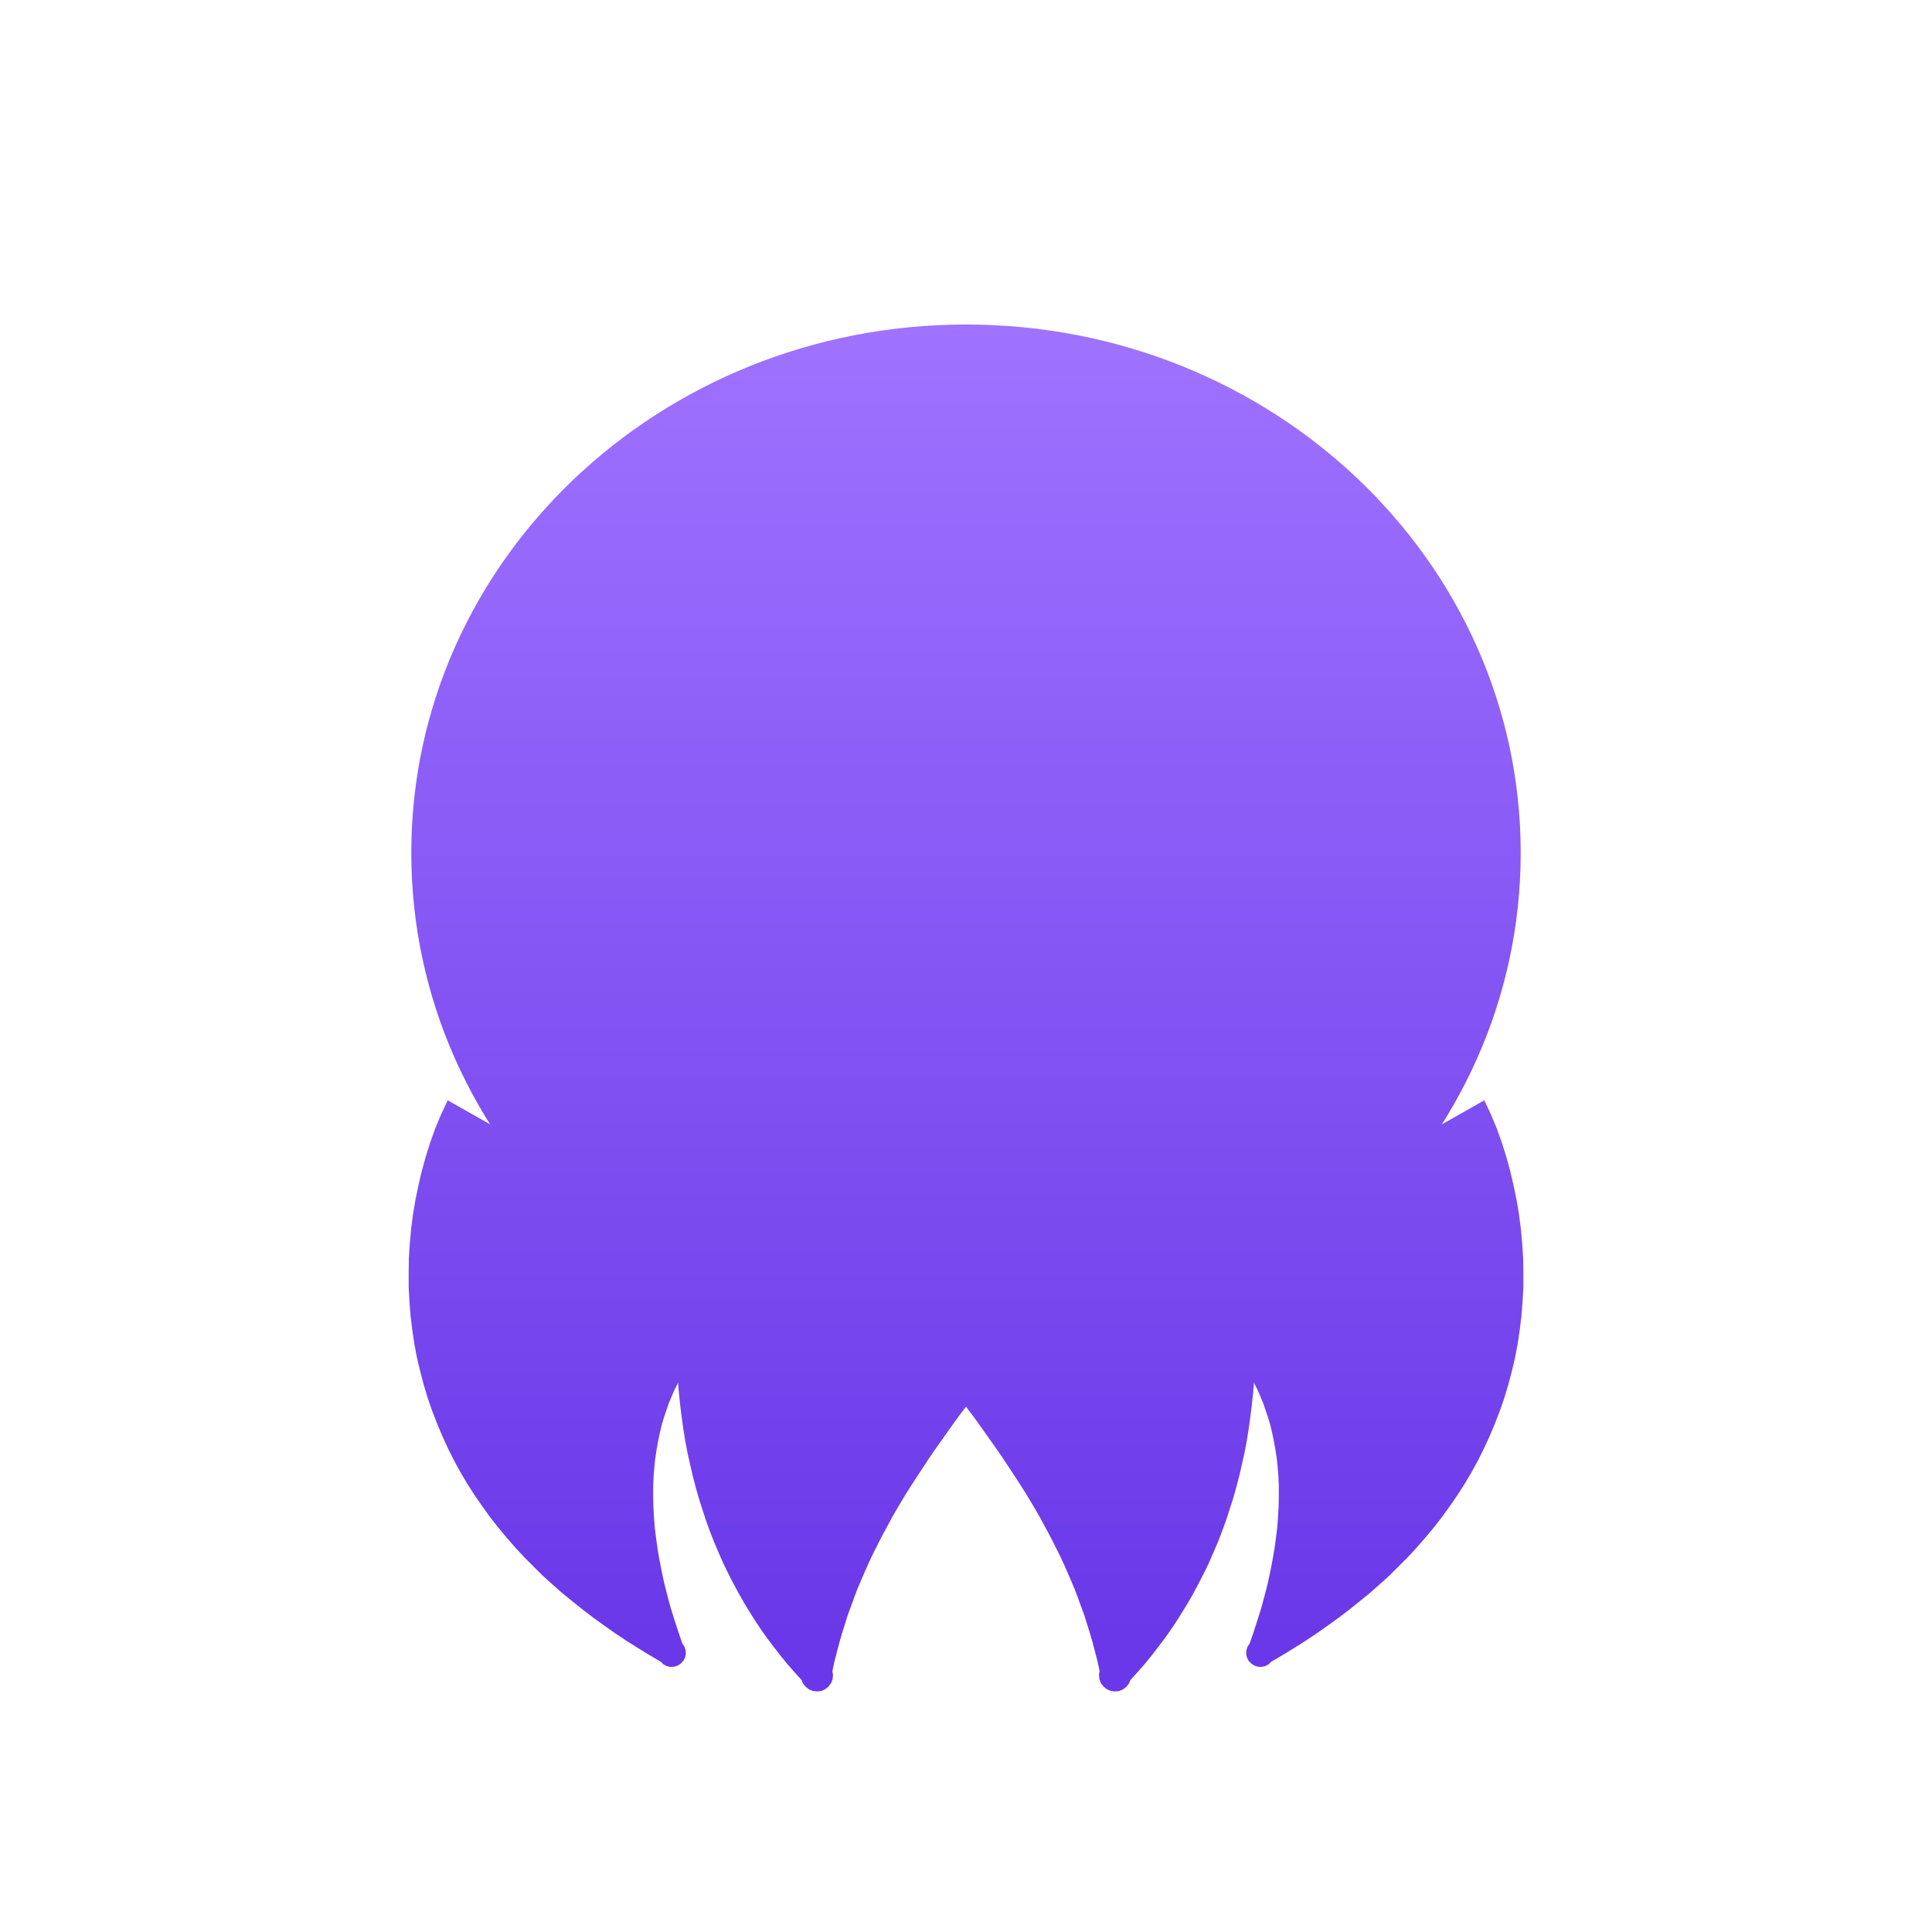
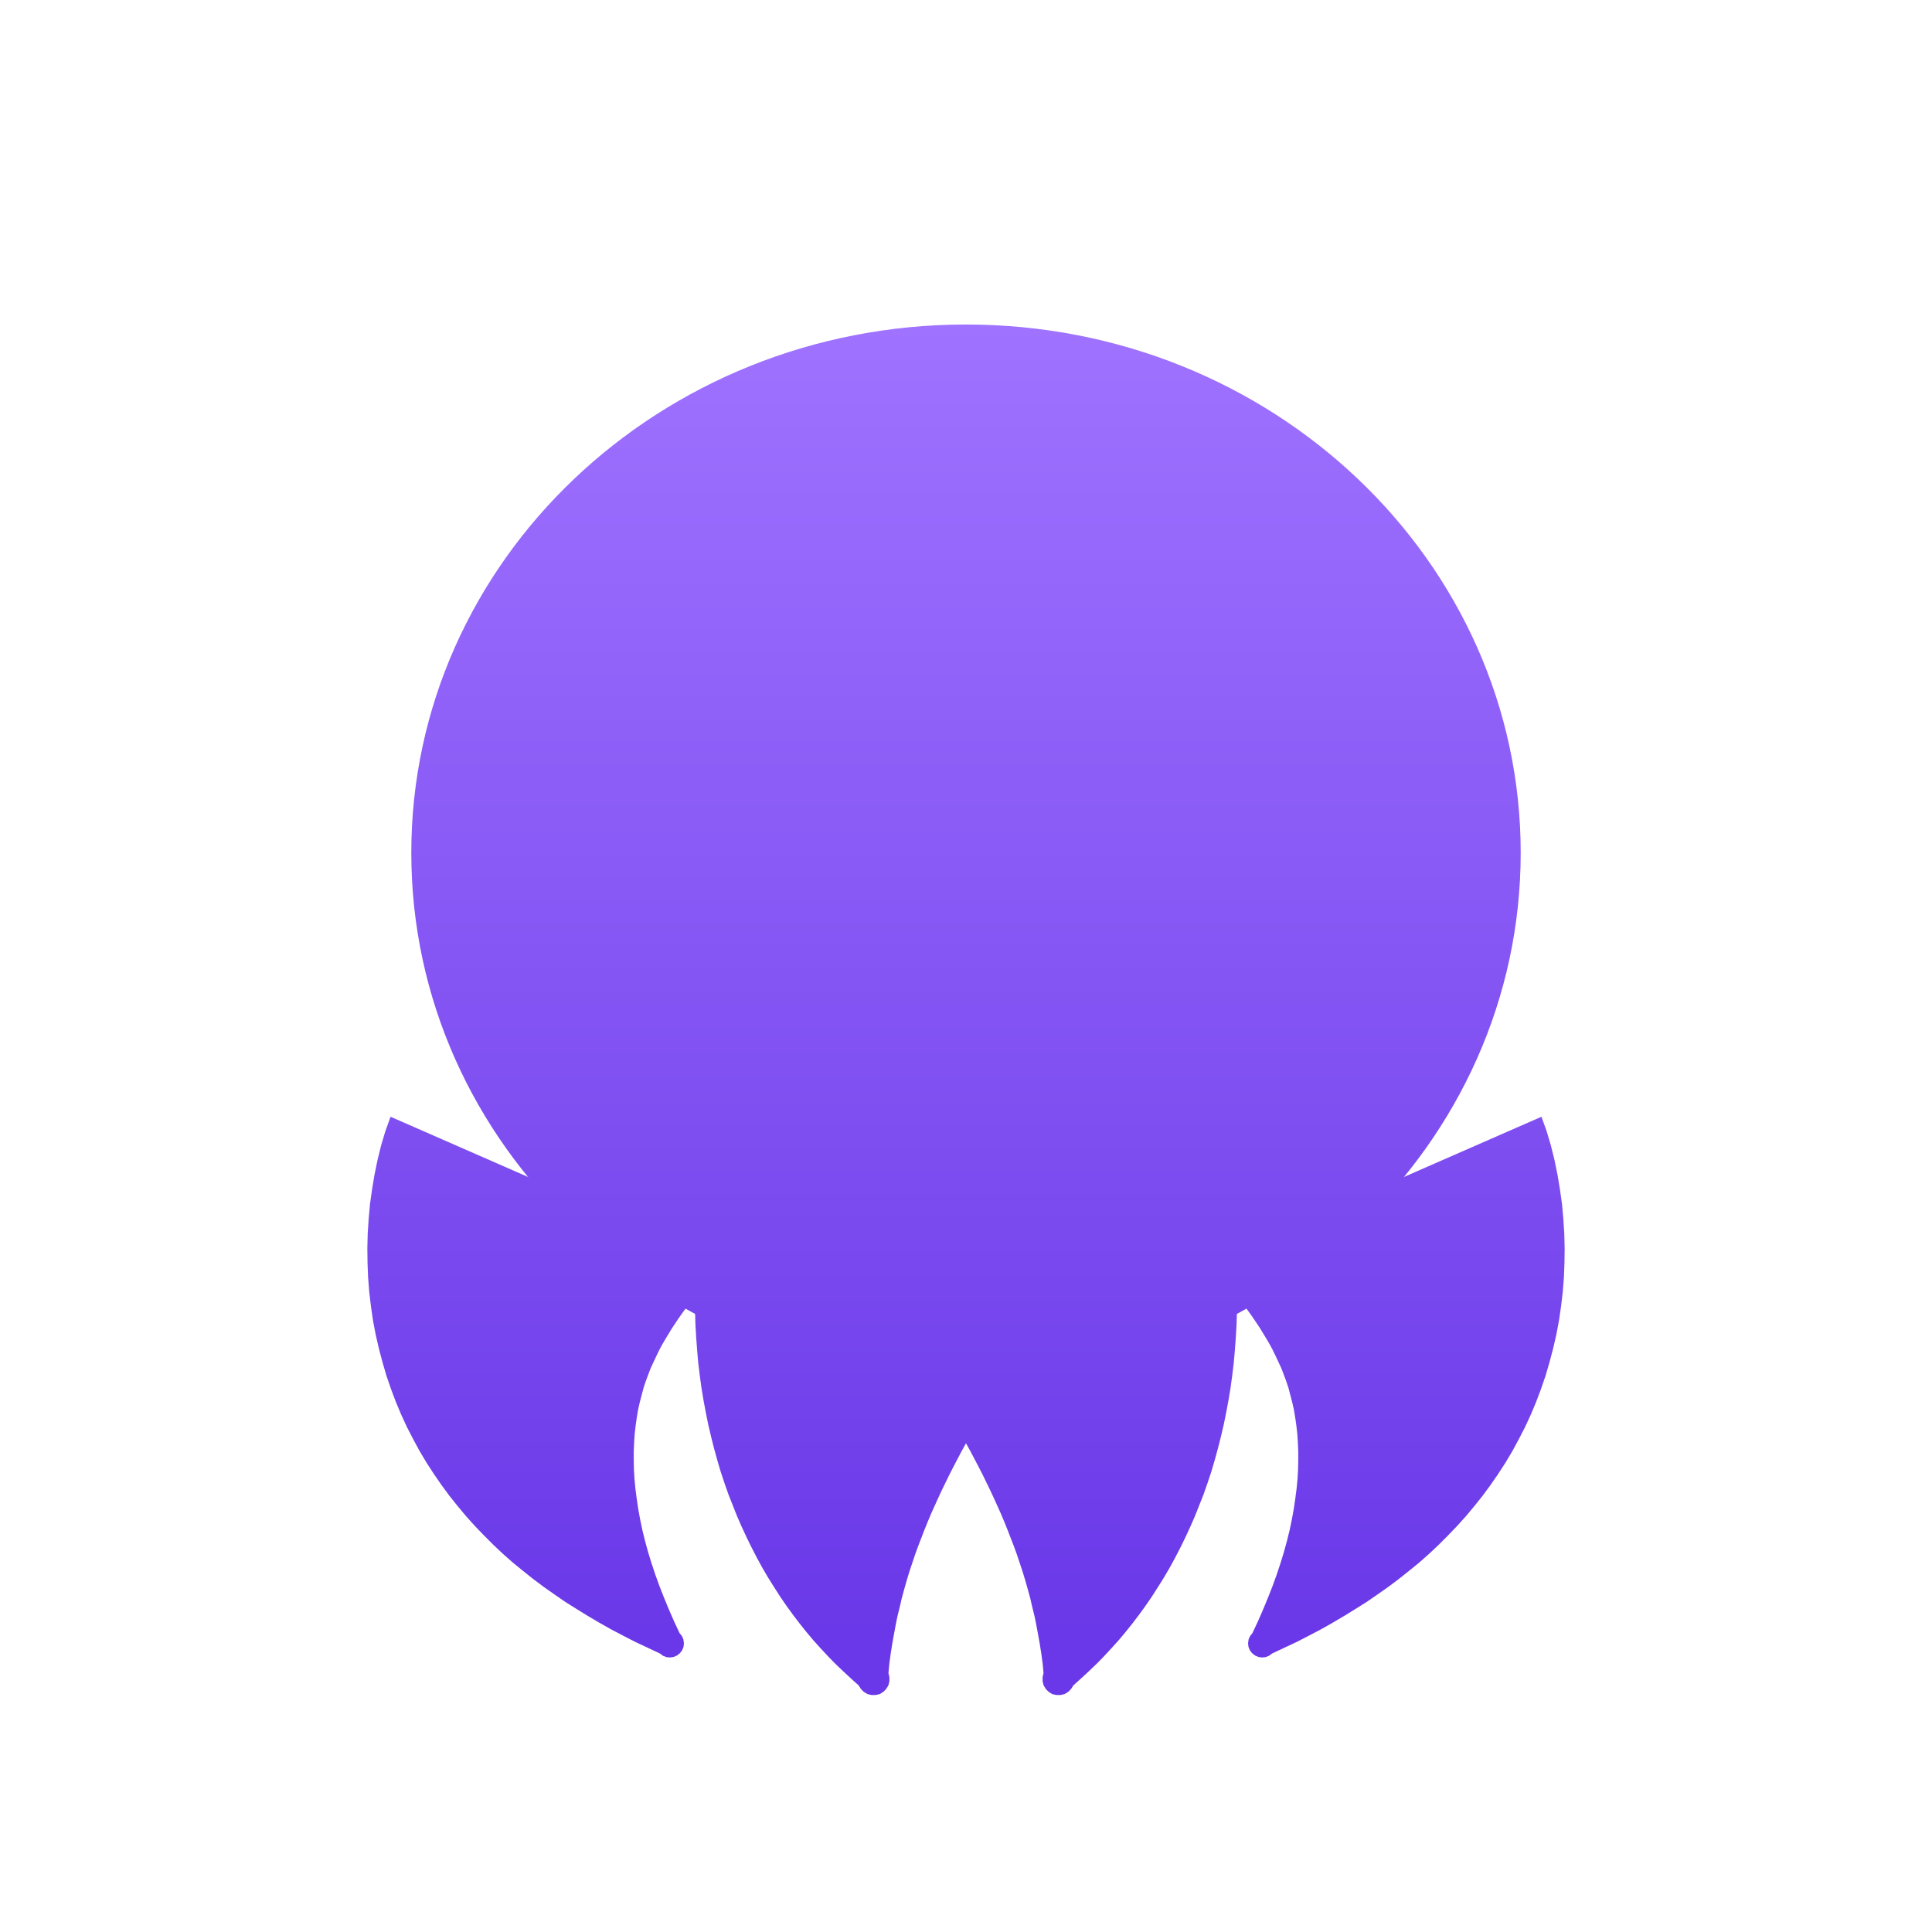
<svg xmlns="http://www.w3.org/2000/svg" viewBox="0 0 1024 1024">
  <defs>
    <linearGradient id="pg-prim4" gradientUnits="userSpaceOnUse" x1="512" y1="172" x2="512" y2="866">
      <stop offset="0" stop-color="#9F72FF" />
      <stop offset="1" stop-color="#6A38E8" />
    </linearGradient>
  </defs>
  <ellipse cx="512" cy="452" rx="294" ry="280" fill="url(#pg-prim4)" />
-   <path fill="url(#pg-prim4)" d="M 237.3 583.2 L 233.9 590.4 L 230.8 597.8 L 228.1 605.3 L 225.7 612.9 L 223.6 620.5 L 221.8 628.2 L 220.2 635.9 L 218.9 643.6 L 217.9 651.4 L 217.2 659.1 L 216.7 666.8 L 216.6 674.5 L 216.6 682.2 L 217.0 689.8 L 217.6 697.4 L 218.5 704.8 L 219.6 712.3 L 221.0 719.6 L 222.7 726.8 L 224.6 734.0 L 226.7 741.0 L 229.1 747.9 L 231.7 754.6 L 234.5 761.3 L 237.5 767.8 L 240.7 774.2 L 244.1 780.4 L 247.7 786.5 L 251.5 792.4 L 255.5 798.2 L 259.6 803.9 L 263.9 809.4 L 268.3 814.7 L 272.9 820.0 L 277.6 825.1 L 282.5 830.0 L 287.4 834.9 L 292.6 839.6 L 297.8 844.2 L 303.2 848.6 L 308.7 853.0 L 314.3 857.3 L 320.0 861.4 L 325.8 865.5 L 331.8 869.5 L 337.8 873.3 L 344.0 877.1 L 350.3 880.8 L 351.7 882.2 L 353.5 883.1 L 355.4 883.5 L 357.3 883.4 L 359.2 882.8 L 360.8 881.7 L 362.2 880.3 L 363.1 878.5 L 363.5 876.6 L 363.4 874.7 L 362.8 872.8 L 361.7 871.2 L 359.4 864.5 L 357.3 858.0 L 355.3 851.6 L 353.6 845.2 L 352.0 838.9 L 350.7 832.8 L 349.5 826.7 L 348.5 820.8 L 347.7 815.0 L 347.0 809.3 L 346.6 803.7 L 346.3 798.2 L 346.2 792.9 L 346.2 787.7 L 346.4 782.7 L 346.8 777.8 L 347.3 773.0 L 348.0 768.4 L 348.8 763.9 L 349.7 759.6 L 350.7 755.4 L 351.9 751.3 L 353.2 747.5 L 354.5 743.7 L 356.0 740.1 L 357.5 736.6 L 359.2 733.3 L 360.8 730.1 L 362.6 727.0 L 364.4 724.0 L 366.3 721.1 L 368.2 718.3 L 370.1 715.5 L 372.1 712.9 L 374.1 710.3 L 376.2 707.7 L 378.3 705.2 L 380.4 702.8 L 382.6 700.3 L 384.7 697.8 L 386.9 695.4 L 389.2 692.9 L 391.4 690.4 L 393.7 687.8 L 396.0 685.2 L 398.3 682.5 L 400.5 679.7 L 402.7 676.8 Z" />
-   <path fill="url(#pg-prim4)" d="M 378.4 602.2 L 375.7 608.9 L 373.3 615.7 L 371.2 622.5 L 369.3 629.4 L 367.5 636.3 L 365.9 643.2 L 364.5 650.1 L 363.2 657.0 L 362.1 663.9 L 361.2 670.8 L 360.4 677.7 L 359.8 684.5 L 359.3 691.3 L 358.9 698.1 L 358.7 704.9 L 358.6 711.6 L 358.7 718.3 L 358.9 725.0 L 359.3 731.6 L 359.8 738.1 L 360.5 744.6 L 361.3 751.1 L 362.2 757.5 L 363.2 763.8 L 364.4 770.1 L 365.8 776.3 L 367.2 782.4 L 368.8 788.5 L 370.5 794.5 L 372.4 800.4 L 374.3 806.2 L 376.4 812.0 L 378.6 817.6 L 381.0 823.2 L 383.4 828.7 L 386.0 834.0 L 388.7 839.3 L 391.5 844.5 L 394.4 849.6 L 397.4 854.5 L 400.5 859.4 L 403.7 864.2 L 407.0 868.8 L 410.4 873.3 L 413.9 877.8 L 417.4 882.1 L 421.1 886.3 L 424.8 890.4 L 425.7 892.4 L 427.1 894.1 L 428.9 895.5 L 431.0 896.3 L 433.2 896.5 L 435.4 896.2 L 437.4 895.3 L 439.1 893.9 L 440.5 892.1 L 441.3 890.0 L 441.5 887.8 L 441.2 885.6 L 442.3 880.5 L 443.6 875.5 L 444.9 870.5 L 446.3 865.7 L 447.8 860.9 L 449.3 856.1 L 451.0 851.5 L 452.7 846.8 L 454.4 842.3 L 456.3 837.8 L 458.2 833.4 L 460.1 829.1 L 462.1 824.8 L 464.2 820.6 L 466.3 816.4 L 468.5 812.2 L 470.7 808.2 L 472.9 804.1 L 475.2 800.1 L 477.5 796.2 L 479.9 792.2 L 482.3 788.4 L 484.8 784.5 L 487.3 780.7 L 489.8 776.9 L 492.3 773.1 L 494.9 769.3 L 497.5 765.6 L 500.2 761.8 L 502.8 758.1 L 505.5 754.3 L 508.2 750.6 L 511.0 746.9 L 513.8 743.1 L 516.6 739.4 L 519.4 735.6 L 522.2 731.8 L 525.1 728.0 L 527.9 724.2 L 530.8 720.4 L 533.7 716.5 L 536.6 712.6 L 539.5 708.6 L 542.4 704.6 L 545.3 700.5 L 548.2 696.4 L 551.0 692.2 L 553.6 687.8 Z" />
-   <path fill="url(#pg-prim4)" d="M 470.4 687.8 L 473.0 692.2 L 475.8 696.4 L 478.7 700.5 L 481.6 704.6 L 484.5 708.6 L 487.4 712.6 L 490.3 716.5 L 493.2 720.4 L 496.1 724.2 L 498.9 728.0 L 501.8 731.8 L 504.6 735.6 L 507.4 739.4 L 510.2 743.1 L 513.0 746.9 L 515.8 750.6 L 518.5 754.3 L 521.2 758.1 L 523.8 761.8 L 526.5 765.6 L 529.1 769.3 L 531.7 773.1 L 534.2 776.9 L 536.7 780.7 L 539.2 784.5 L 541.7 788.4 L 544.1 792.2 L 546.5 796.2 L 548.8 800.1 L 551.1 804.1 L 553.3 808.2 L 555.5 812.2 L 557.7 816.4 L 559.8 820.6 L 561.9 824.8 L 563.9 829.1 L 565.8 833.4 L 567.7 837.8 L 569.6 842.3 L 571.3 846.8 L 573.0 851.5 L 574.7 856.1 L 576.2 860.9 L 577.7 865.7 L 579.1 870.5 L 580.4 875.5 L 581.7 880.5 L 582.8 885.6 L 582.5 887.8 L 582.7 890.0 L 583.5 892.1 L 584.9 893.9 L 586.6 895.3 L 588.6 896.2 L 590.8 896.5 L 593.0 896.3 L 595.1 895.5 L 596.9 894.1 L 598.3 892.4 L 599.2 890.4 L 602.9 886.3 L 606.6 882.1 L 610.1 877.8 L 613.6 873.3 L 617.0 868.8 L 620.3 864.2 L 623.5 859.4 L 626.6 854.5 L 629.6 849.6 L 632.5 844.5 L 635.3 839.3 L 638.0 834.0 L 640.6 828.7 L 643.0 823.2 L 645.4 817.6 L 647.6 812.0 L 649.7 806.2 L 651.6 800.4 L 653.5 794.5 L 655.2 788.5 L 656.8 782.4 L 658.2 776.3 L 659.6 770.1 L 660.8 763.8 L 661.8 757.5 L 662.7 751.1 L 663.5 744.6 L 664.2 738.1 L 664.7 731.6 L 665.1 725.0 L 665.3 718.3 L 665.4 711.6 L 665.3 704.9 L 665.1 698.1 L 664.7 691.3 L 664.2 684.5 L 663.6 677.7 L 662.8 670.8 L 661.9 663.9 L 660.8 657.0 L 659.5 650.1 L 658.1 643.2 L 656.5 636.3 L 654.7 629.4 L 652.8 622.5 L 650.7 615.7 L 648.3 608.9 L 645.6 602.2 Z" />
-   <path fill="url(#pg-prim4)" d="M 621.3 676.8 L 623.5 679.7 L 625.7 682.5 L 628.0 685.2 L 630.3 687.8 L 632.6 690.4 L 634.8 692.9 L 637.1 695.4 L 639.3 697.8 L 641.4 700.3 L 643.6 702.8 L 645.7 705.2 L 647.8 707.7 L 649.9 710.3 L 651.9 712.9 L 653.9 715.5 L 655.8 718.3 L 657.7 721.1 L 659.6 724.0 L 661.4 727.0 L 663.2 730.1 L 664.8 733.3 L 666.5 736.6 L 668.0 740.1 L 669.5 743.7 L 670.8 747.5 L 672.1 751.3 L 673.3 755.4 L 674.3 759.6 L 675.2 763.9 L 676.0 768.4 L 676.7 773.0 L 677.2 777.8 L 677.6 782.7 L 677.8 787.7 L 677.8 792.9 L 677.7 798.2 L 677.4 803.7 L 677.0 809.3 L 676.3 815.0 L 675.5 820.8 L 674.5 826.7 L 673.3 832.8 L 672.0 838.9 L 670.4 845.2 L 668.7 851.6 L 666.7 858.0 L 664.6 864.5 L 662.3 871.2 L 661.2 872.8 L 660.6 874.7 L 660.5 876.6 L 660.9 878.5 L 661.8 880.3 L 663.2 881.7 L 664.8 882.8 L 666.7 883.4 L 668.6 883.5 L 670.5 883.1 L 672.3 882.2 L 673.7 880.8 L 680.0 877.1 L 686.2 873.3 L 692.2 869.5 L 698.2 865.5 L 704.0 861.4 L 709.7 857.3 L 715.3 853.0 L 720.8 848.6 L 726.2 844.2 L 731.4 839.6 L 736.6 834.9 L 741.5 830.0 L 746.4 825.1 L 751.1 820.0 L 755.7 814.7 L 760.1 809.4 L 764.4 803.9 L 768.5 798.2 L 772.5 792.4 L 776.3 786.5 L 779.9 780.4 L 783.3 774.2 L 786.5 767.8 L 789.5 761.3 L 792.3 754.6 L 794.9 747.9 L 797.3 741.0 L 799.4 734.0 L 801.3 726.8 L 803.0 719.6 L 804.4 712.3 L 805.5 704.8 L 806.4 697.4 L 807.0 689.8 L 807.4 682.2 L 807.4 674.5 L 807.3 666.8 L 806.8 659.1 L 806.1 651.4 L 805.1 643.6 L 803.8 635.9 L 802.2 628.2 L 800.4 620.5 L 798.3 612.9 L 795.9 605.3 L 793.2 597.8 L 790.1 590.4 L 786.7 583.2 Z" />
+   <path fill="url(#pg-prim4)" d="M 207.0 591.9 L 204.3 599.4 L 202.0 607.1 L 200.1 614.8 L 198.5 622.6 L 197.2 630.4 L 196.1 638.2 L 195.4 646.0 L 194.9 653.8 L 194.7 661.6 L 194.8 669.4 L 195.1 677.1 L 195.7 684.7 L 196.6 692.3 L 197.7 699.9 L 199.1 707.3 L 200.8 714.7 L 202.7 721.9 L 204.8 729.1 L 207.2 736.1 L 209.8 743.0 L 212.6 749.7 L 215.7 756.4 L 219.0 762.8 L 222.4 769.1 L 226.1 775.3 L 230.0 781.3 L 234.0 787.1 L 238.2 792.8 L 242.6 798.3 L 247.1 803.7 L 251.8 808.9 L 256.6 813.9 L 261.5 818.8 L 266.6 823.6 L 271.8 828.2 L 277.2 832.6 L 282.6 836.9 L 288.2 841.1 L 293.9 845.1 L 299.7 849.1 L 305.6 852.8 L 311.6 856.5 L 317.7 860.1 L 323.9 863.6 L 330.2 866.9 L 336.6 870.2 L 343.2 873.3 L 349.8 876.4 L 351.4 877.6 L 353.2 878.3 L 355.1 878.5 L 357.1 878.2 L 358.9 877.4 L 360.4 876.2 L 361.6 874.6 L 362.3 872.8 L 362.5 870.9 L 362.2 868.9 L 361.4 867.1 L 360.2 865.6 L 357.2 859.2 L 354.5 853.0 L 351.9 846.7 L 349.5 840.6 L 347.3 834.5 L 345.3 828.5 L 343.5 822.6 L 341.9 816.8 L 340.5 811.1 L 339.3 805.4 L 338.3 799.9 L 337.5 794.5 L 336.8 789.2 L 336.3 784.0 L 336.0 779.0 L 335.9 774.1 L 335.9 769.3 L 336.1 764.6 L 336.4 760.0 L 336.9 755.6 L 337.5 751.4 L 338.2 747.2 L 339.1 743.2 L 340.1 739.4 L 341.1 735.6 L 342.3 732.0 L 343.6 728.5 L 344.9 725.1 L 346.4 721.9 L 347.9 718.7 L 349.4 715.6 L 351.0 712.6 L 352.7 709.7 L 354.4 706.9 L 356.1 704.1 L 357.9 701.4 L 359.7 698.7 L 361.6 696.0 L 363.5 693.4 L 365.4 690.7 L 367.3 688.0 L 369.3 685.4 L 371.2 682.6 L 373.2 679.9 L 375.2 677.1 L 377.2 674.2 L 379.2 671.2 L 381.0 668.1 Z" />
+   <path fill="url(#pg-prim4)" d="M 378.5 611.4 L 376.5 618.4 L 374.8 625.4 L 373.4 632.4 L 372.2 639.5 L 371.1 646.5 L 370.3 653.6 L 369.6 660.6 L 369.0 667.6 L 368.6 674.6 L 368.4 681.5 L 368.3 688.5 L 368.4 695.3 L 368.6 702.2 L 369.0 709.0 L 369.5 715.7 L 370.1 722.5 L 370.9 729.1 L 371.8 735.7 L 372.9 742.3 L 374.1 748.7 L 375.4 755.1 L 376.9 761.5 L 378.5 767.8 L 380.2 774.0 L 382.0 780.1 L 384.0 786.1 L 386.1 792.1 L 388.4 797.9 L 390.7 803.7 L 393.2 809.4 L 395.8 815.0 L 398.5 820.5 L 401.3 825.9 L 404.2 831.2 L 407.2 836.3 L 410.4 841.4 L 413.6 846.4 L 416.9 851.2 L 420.4 856.0 L 423.9 860.6 L 427.5 865.1 L 431.2 869.5 L 435.0 873.7 L 438.9 877.9 L 442.8 881.9 L 446.9 885.8 L 451.0 889.6 L 455.1 893.3 L 456.3 895.2 L 457.8 896.7 L 459.8 897.9 L 461.9 898.4 L 464.1 898.4 L 466.3 897.9 L 468.2 896.7 L 469.7 895.2 L 470.9 893.2 L 471.4 891.1 L 471.4 888.9 L 470.9 886.7 L 471.4 881.5 L 472.1 876.4 L 472.9 871.3 L 473.8 866.3 L 474.7 861.4 L 475.7 856.5 L 476.9 851.7 L 478.0 846.9 L 479.3 842.2 L 480.6 837.6 L 482.0 833.0 L 483.5 828.5 L 485.0 824.0 L 486.6 819.6 L 488.3 815.2 L 490.0 810.8 L 491.7 806.6 L 493.5 802.3 L 495.4 798.1 L 497.3 793.9 L 499.2 789.8 L 501.2 785.7 L 503.2 781.6 L 505.3 777.5 L 507.4 773.5 L 509.5 769.5 L 511.7 765.5 L 513.9 761.5 L 516.1 757.5 L 518.4 753.5 L 520.7 749.5 L 523.0 745.5 L 525.3 741.6 L 527.7 737.6 L 530.1 733.6 L 532.5 729.5 L 534.9 725.5 L 537.3 721.4 L 539.8 717.3 L 542.3 713.2 L 544.7 709.1 L 547.2 704.9 L 549.7 700.7 L 552.2 696.4 L 554.6 692.1 L 557.0 687.7 L 559.4 683.2 L 561.5 678.6 Z" />
+   <path fill="url(#pg-prim4)" d="M 462.5 678.6 L 464.6 683.2 L 467.0 687.7 L 469.4 692.1 L 471.8 696.4 L 474.3 700.7 L 476.8 704.9 L 479.3 709.1 L 481.7 713.2 L 484.2 717.3 L 486.7 721.4 L 489.1 725.5 L 491.5 729.5 L 493.9 733.6 L 496.3 737.6 L 498.7 741.6 L 501.0 745.5 L 503.3 749.5 L 505.6 753.5 L 507.9 757.5 L 510.1 761.5 L 512.3 765.5 L 514.5 769.5 L 516.6 773.5 L 518.7 777.5 L 520.8 781.6 L 522.8 785.7 L 524.8 789.8 L 526.7 793.9 L 528.6 798.1 L 530.5 802.3 L 532.3 806.6 L 534.0 810.8 L 535.7 815.2 L 537.4 819.6 L 539.0 824.0 L 540.5 828.5 L 542.0 833.0 L 543.4 837.6 L 544.7 842.2 L 546.0 846.9 L 547.1 851.7 L 548.3 856.5 L 549.3 861.4 L 550.2 866.3 L 551.1 871.3 L 551.9 876.4 L 552.6 881.5 L 553.1 886.7 L 552.6 888.9 L 552.6 891.1 L 553.1 893.2 L 554.3 895.2 L 555.8 896.7 L 557.7 897.9 L 559.9 898.4 L 562.1 898.4 L 564.2 897.9 L 566.2 896.7 L 567.7 895.2 L 568.9 893.3 L 573.0 889.6 L 577.1 885.8 L 581.2 881.9 L 585.1 877.9 L 589.0 873.7 L 592.8 869.5 L 596.5 865.1 L 600.1 860.6 L 603.6 856.0 L 607.1 851.2 L 610.4 846.4 L 613.6 841.4 L 616.8 836.3 L 619.8 831.2 L 622.7 825.9 L 625.5 820.5 L 628.2 815.0 L 630.8 809.4 L 633.3 803.7 L 635.6 797.9 L 637.9 792.1 L 640.0 786.1 L 642.0 780.1 L 643.8 774.0 L 645.5 767.8 L 647.1 761.5 L 648.6 755.1 L 649.9 748.7 L 651.1 742.3 L 652.2 735.7 L 653.1 729.1 L 653.9 722.5 L 654.5 715.7 L 655.0 709.0 L 655.4 702.2 L 655.6 695.3 L 655.7 688.5 L 655.6 681.5 L 655.4 674.6 L 655.0 667.6 L 654.4 660.6 L 653.7 653.6 L 652.9 646.5 L 651.8 639.5 L 650.6 632.4 L 649.2 625.4 L 647.5 618.4 L 645.5 611.4 Z" />
+   <path fill="url(#pg-prim4)" d="M 643.0 668.1 L 644.8 671.2 L 646.8 674.2 L 648.8 677.1 L 650.8 679.9 L 652.8 682.6 L 654.7 685.4 L 656.7 688.0 L 658.6 690.7 L 660.5 693.4 L 662.4 696.0 L 664.3 698.7 L 666.1 701.4 L 667.9 704.1 L 669.6 706.9 L 671.3 709.7 L 673.0 712.6 L 674.6 715.6 L 676.1 718.7 L 677.6 721.9 L 679.1 725.1 L 680.4 728.5 L 681.7 732.0 L 682.9 735.6 L 683.9 739.4 L 684.9 743.2 L 685.8 747.2 L 686.5 751.4 L 687.1 755.6 L 687.6 760.0 L 687.9 764.6 L 688.1 769.3 L 688.1 774.1 L 688.0 779.0 L 687.7 784.0 L 687.2 789.2 L 686.5 794.5 L 685.7 799.9 L 684.7 805.4 L 683.5 811.1 L 682.1 816.8 L 680.5 822.6 L 678.7 828.5 L 676.7 834.5 L 674.5 840.6 L 672.1 846.7 L 669.5 853.0 L 666.8 859.2 L 663.8 865.6 L 662.6 867.1 L 661.8 868.9 L 661.5 870.9 L 661.7 872.8 L 662.4 874.6 L 663.6 876.2 L 665.1 877.4 L 666.9 878.2 L 668.9 878.5 L 670.8 878.3 L 672.6 877.6 L 674.2 876.4 L 680.8 873.3 L 687.4 870.2 L 693.8 866.9 L 700.1 863.6 L 706.3 860.1 L 712.4 856.5 L 718.4 852.8 L 724.3 849.1 L 730.1 845.1 L 735.8 841.1 L 741.4 836.9 L 746.8 832.6 L 752.2 828.2 L 757.4 823.6 L 762.5 818.8 L 767.4 813.9 L 772.2 808.9 L 776.9 803.7 L 781.4 798.3 L 785.8 792.8 L 790.0 787.1 L 794.0 781.3 L 797.9 775.3 L 801.6 769.1 L 805.0 762.8 L 808.3 756.4 L 811.4 749.7 L 814.2 743.0 L 816.8 736.1 L 819.2 729.1 L 821.3 721.9 L 823.2 714.7 L 824.9 707.3 L 826.3 699.9 L 827.4 692.3 L 828.3 684.7 L 828.9 677.1 L 829.2 669.4 L 829.3 661.6 L 829.1 653.8 L 828.6 646.0 L 827.9 638.2 L 826.8 630.4 L 825.5 622.6 L 823.9 614.8 L 822.0 607.1 L 819.7 599.4 L 817.0 591.9 Z" />
</svg>
